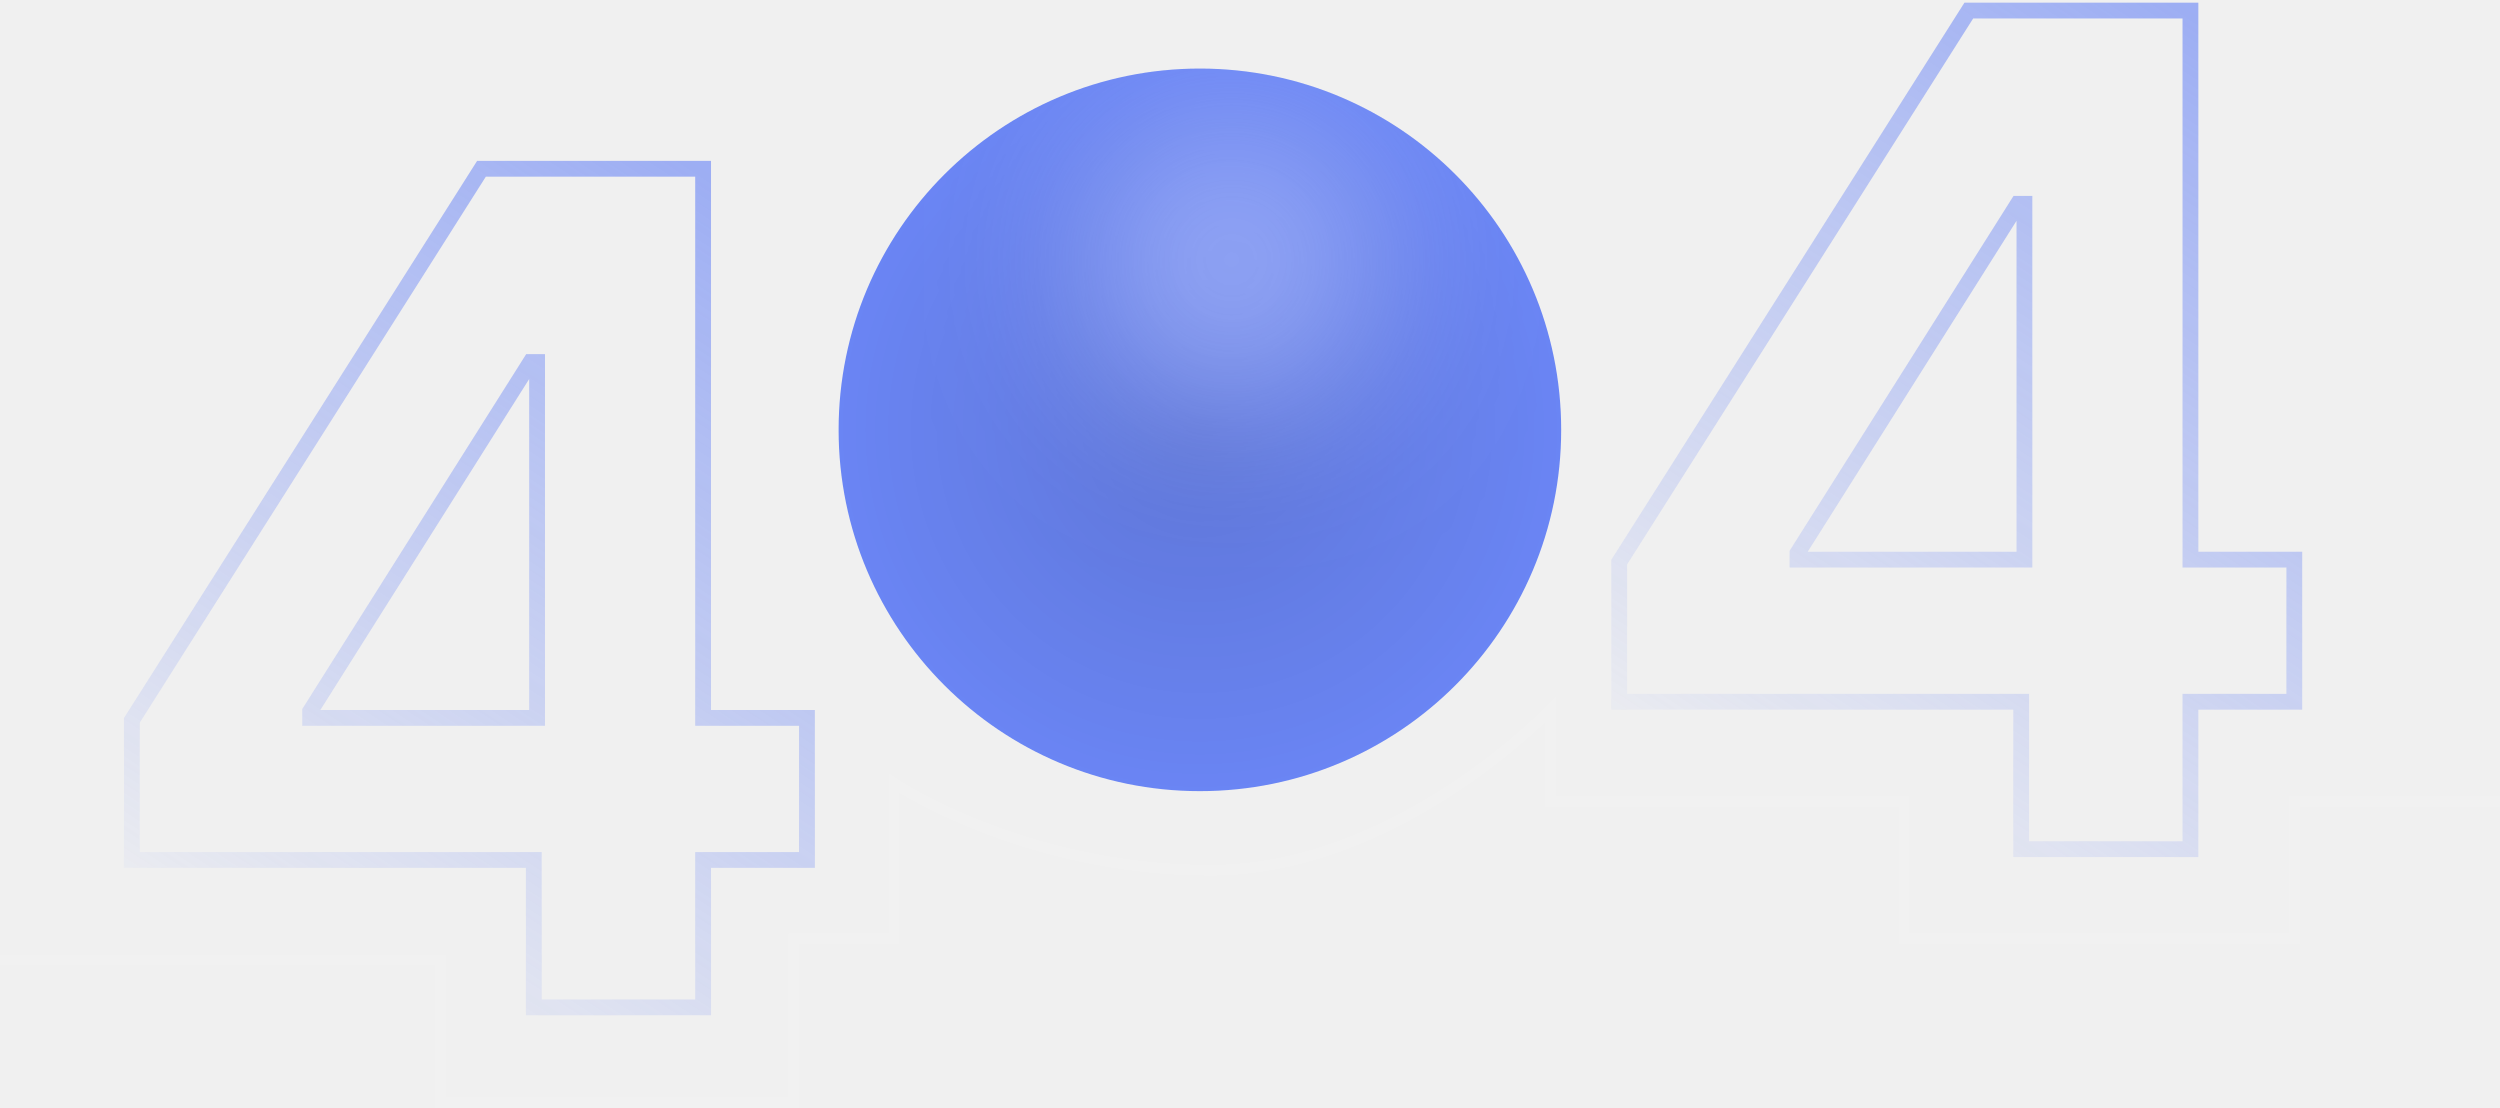
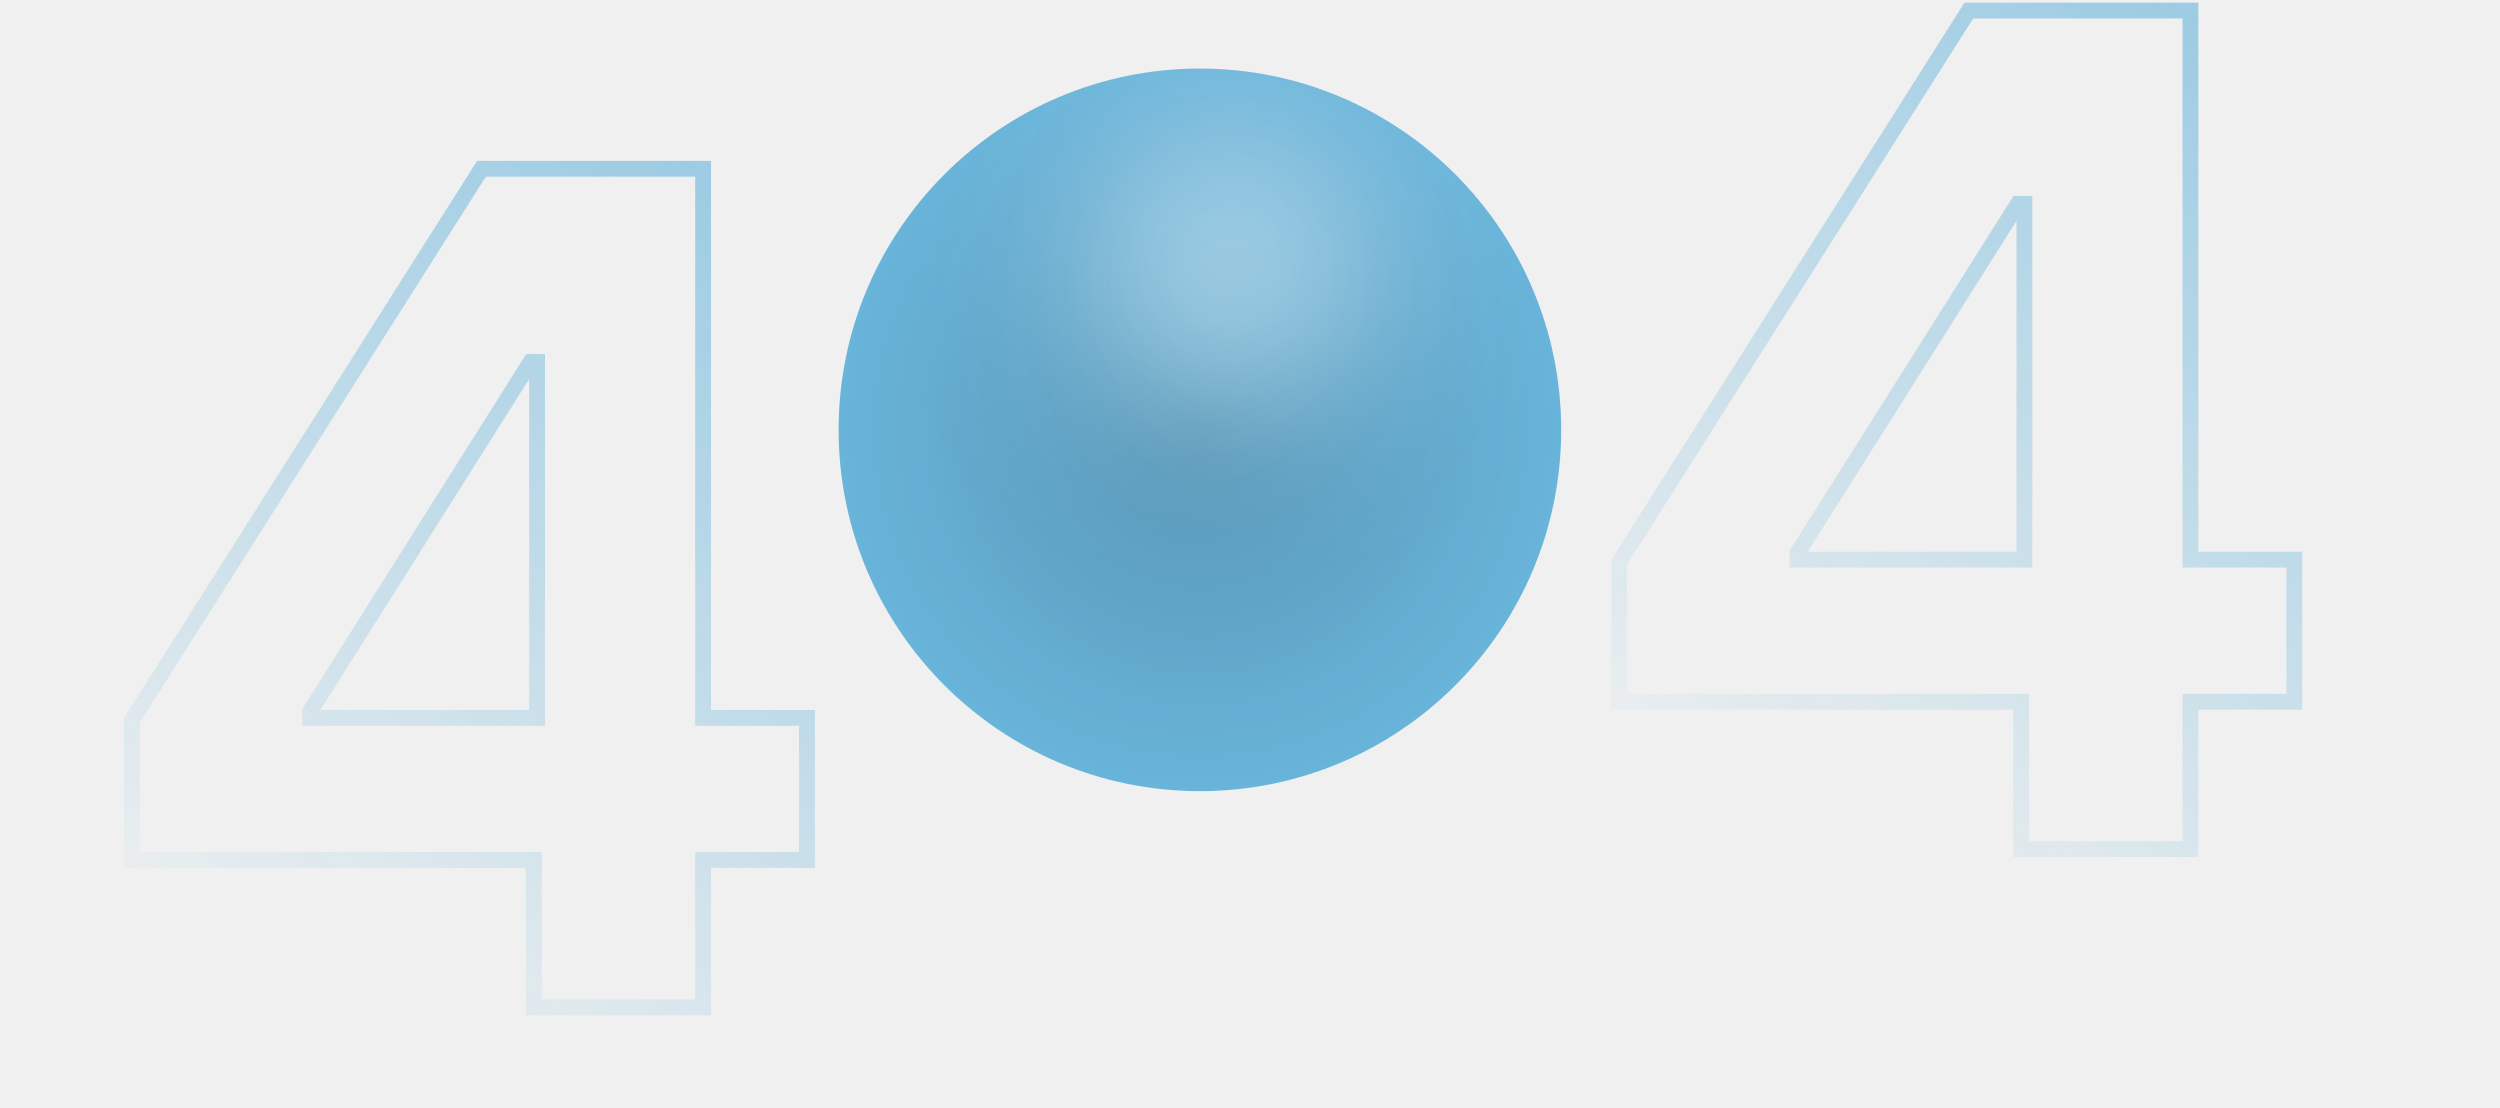
<svg xmlns="http://www.w3.org/2000/svg" xmlns:xlink="http://www.w3.org/1999/xlink" fill="none" height="210" viewBox="0 0 474 210" width="474">
  <filter id="a" color-interpolation-filters="sRGB" filterUnits="userSpaceOnUse" height="116.412" width="116.412" x="175.337" y="-8.941">
    <feFlood flood-opacity="0" result="BackgroundImageFix" />
    <feBlend in="SourceGraphic" in2="BackgroundImageFix" mode="normal" result="shape" />
    <feGaussianBlur result="effect1_foregroundBlur_116:1137" stdDeviation="15" />
  </filter>
  <linearGradient id="b">
-     <stop offset="0" stop-color="#4a6cf7" stop-opacity="0" />
-     <stop offset="1" stop-color="#4a6cf7" />
+     <stop offset="0" stop-color="#49A7D7" stop-opacity="0" />
+     <stop offset="1" stop-color="#49A7D7" />
  </linearGradient>
  <linearGradient id="c" gradientUnits="userSpaceOnUse" x1="25" x2="126.155" xlink:href="#b" y1="183" y2="27.084" />
  <linearGradient id="d" gradientUnits="userSpaceOnUse" x1="307" x2="408.155" xlink:href="#b" y1="153" y2="-2.916" />
  <radialGradient id="e" cx="0" cy="0" gradientTransform="matrix(0 73.5368 -73.5368 0 227.5 81.5)" gradientUnits="userSpaceOnUse" r="1">
    <stop offset="0" stop-opacity=".47" />
    <stop offset="1" stop-opacity="0" />
  </radialGradient>
  <mask id="f" height="137" maskUnits="userSpaceOnUse" width="137" x="159" y="13">
-     <circle cx="227.5" cy="81.5" fill="#4a6cf7" opacity=".8" r="68.5" />
+     <circle cx="227.5" cy="81.5" fill="#49A7D7" opacity=".8" r="68.5" />
  </mask>
  <path d="m25 163.051h76.211v27.949h32.097v-27.949h19.692v-26.94h-19.692v-104.111h-42.021l-66.287 104.577zm76.831-26.94h-43.029v-1.242l41.788-66.225h1.24z" opacity=".5" stroke="url(#c)" stroke-width="3" />
  <path d="m307 133.051h76.211v27.949h32.097v-27.949h19.692v-26.94h-19.692v-104.111h-42.021l-66.287 104.577zm76.831-26.94h-43.028v-1.242l41.788-66.225h1.24z" opacity=".5" stroke="url(#d)" stroke-width="3" />
-   <circle cx="227.5" cy="81.5" fill="#4a6cf7" opacity=".8" r="68.5" />
+   <circle cx="227.5" cy="81.5" fill="#49A7D7" opacity=".8" r="68.5" />
  <g mask="url(#f)">
    <circle cx="227.5" cy="81.5" fill="url(#e)" opacity=".8" r="68.5" />
    <g filter="url(#a)" opacity=".8">
      <circle cx="233.543" cy="49.264" fill="#fff" r="28.206" />
    </g>
  </g>
  <path d="m0 182h83.5v27h67v-31h19v-29.5s24.5 16.5 60 16.5 64.5-30.5 64.5-30.5v17.5h12.5 54.5v26h74v-26h39" stroke="#fff" stroke-opacity=".08" stroke-width="2" />
</svg>
